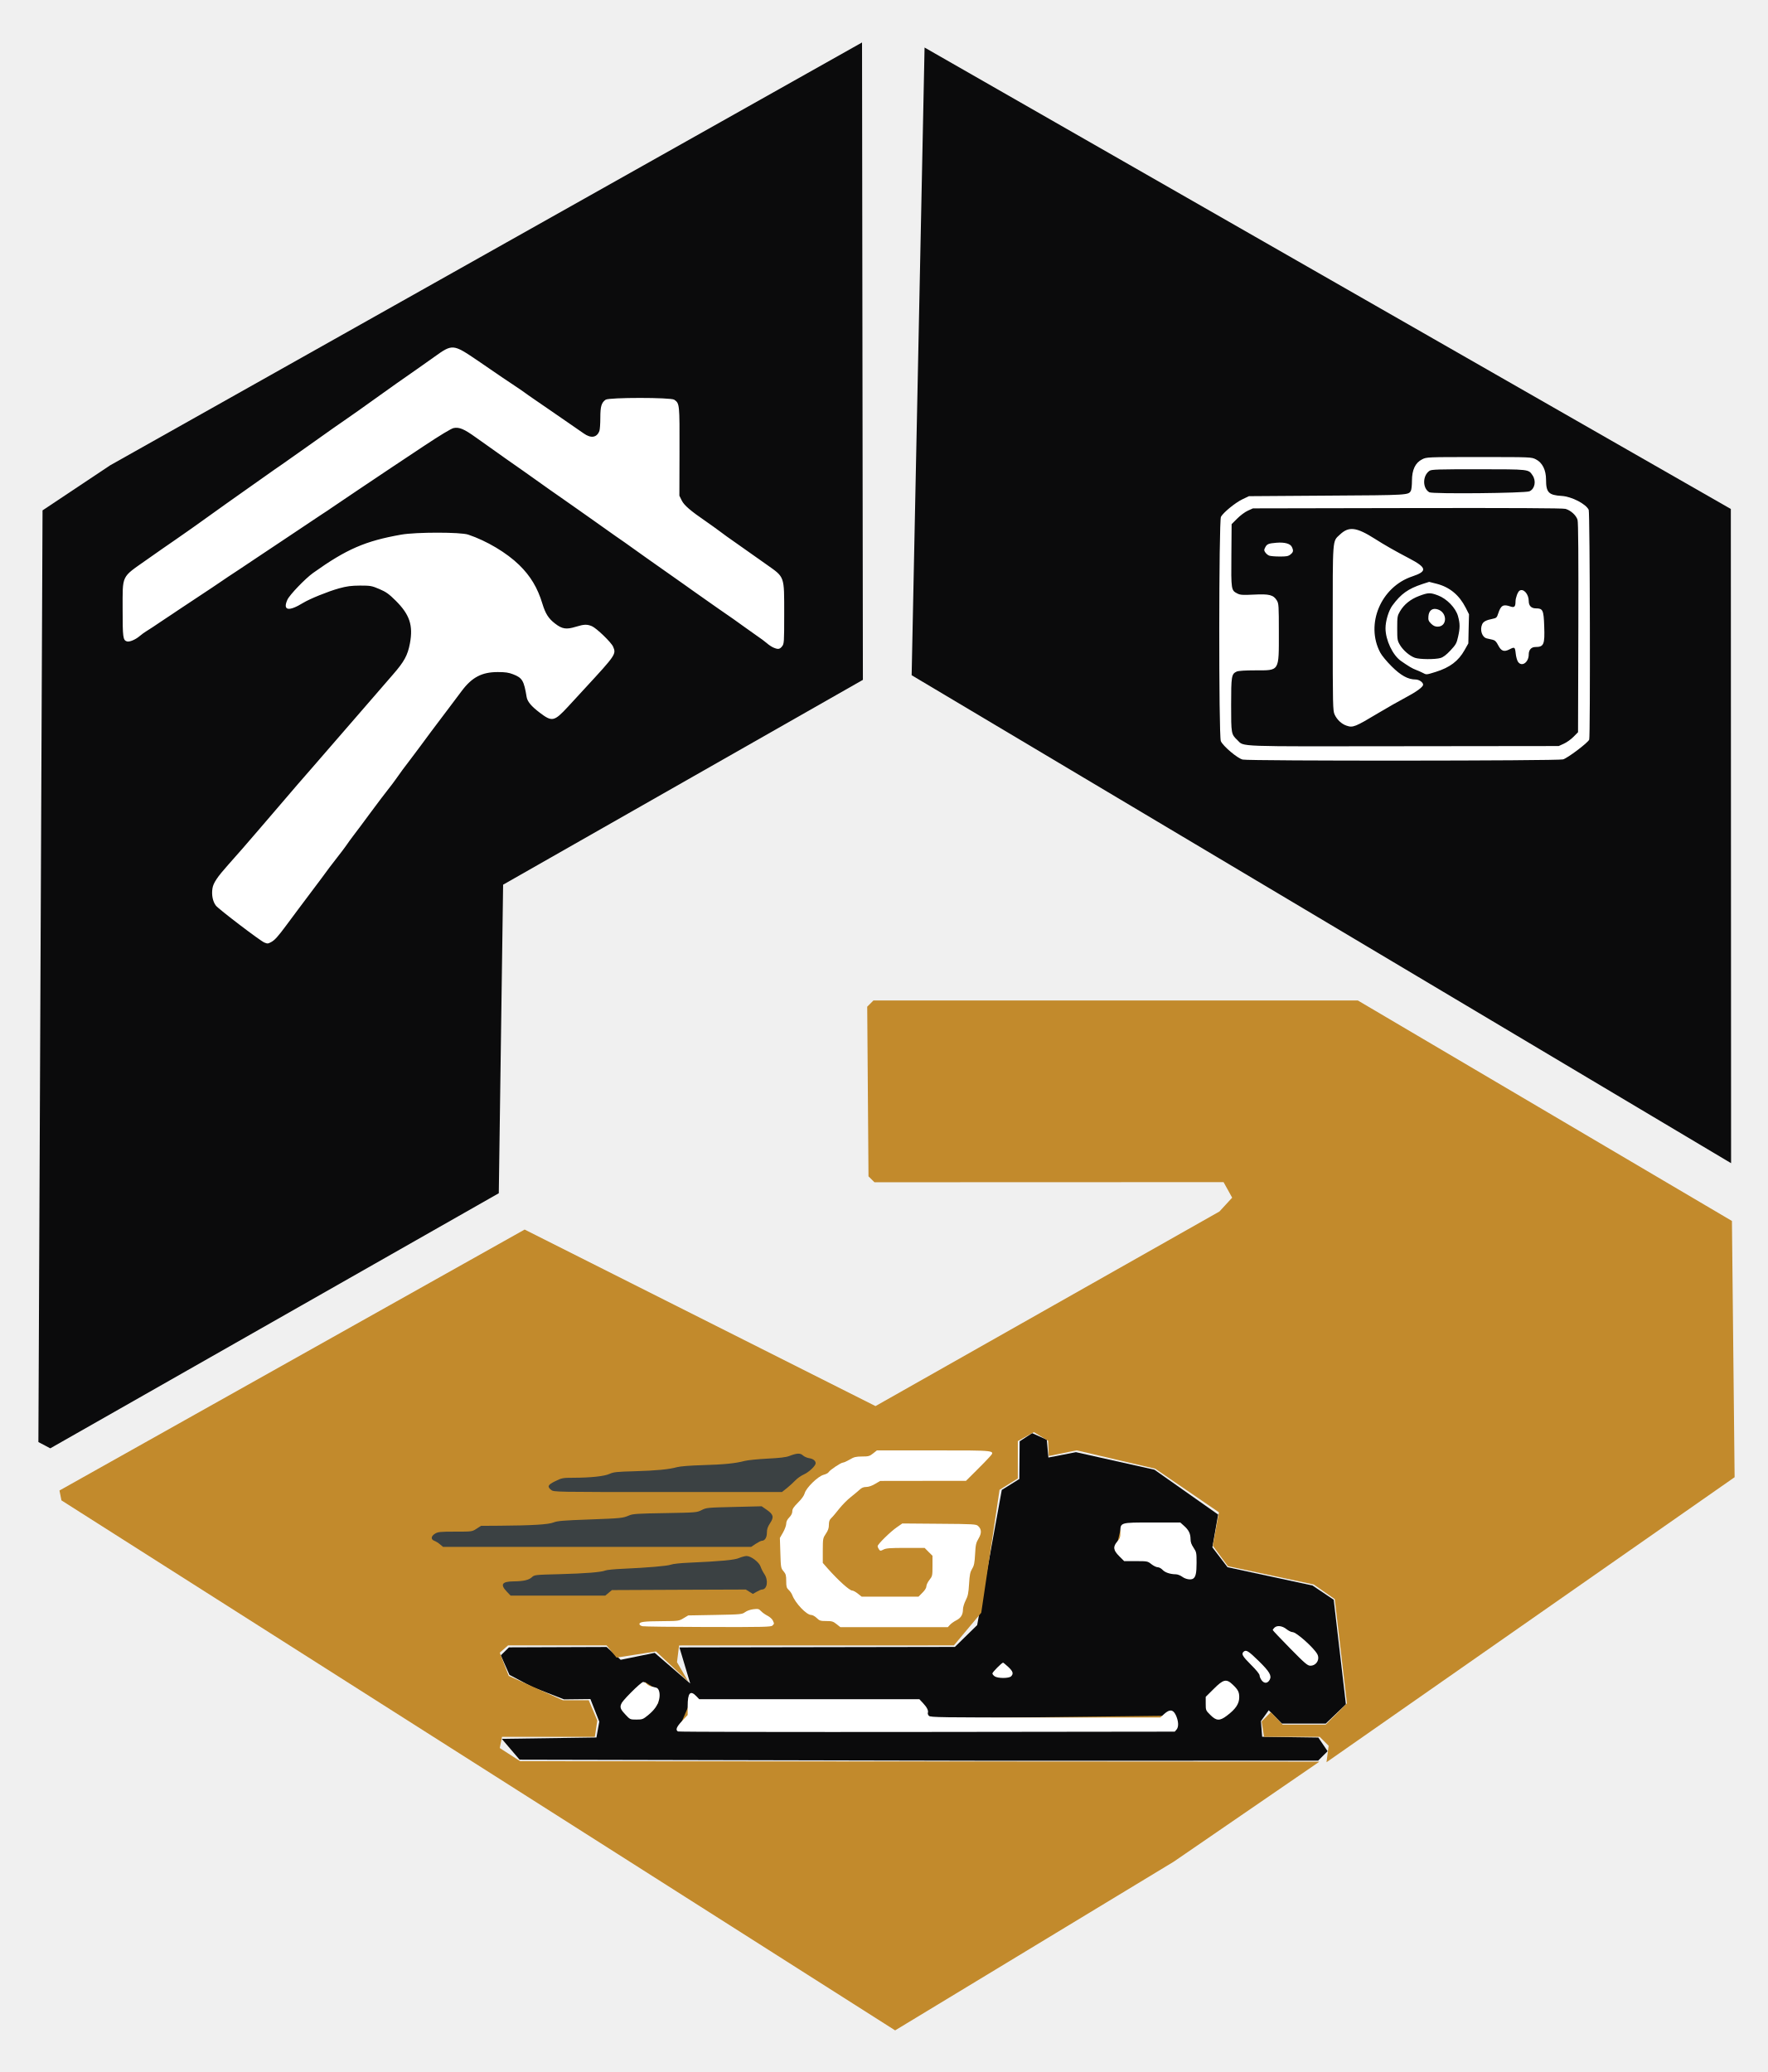
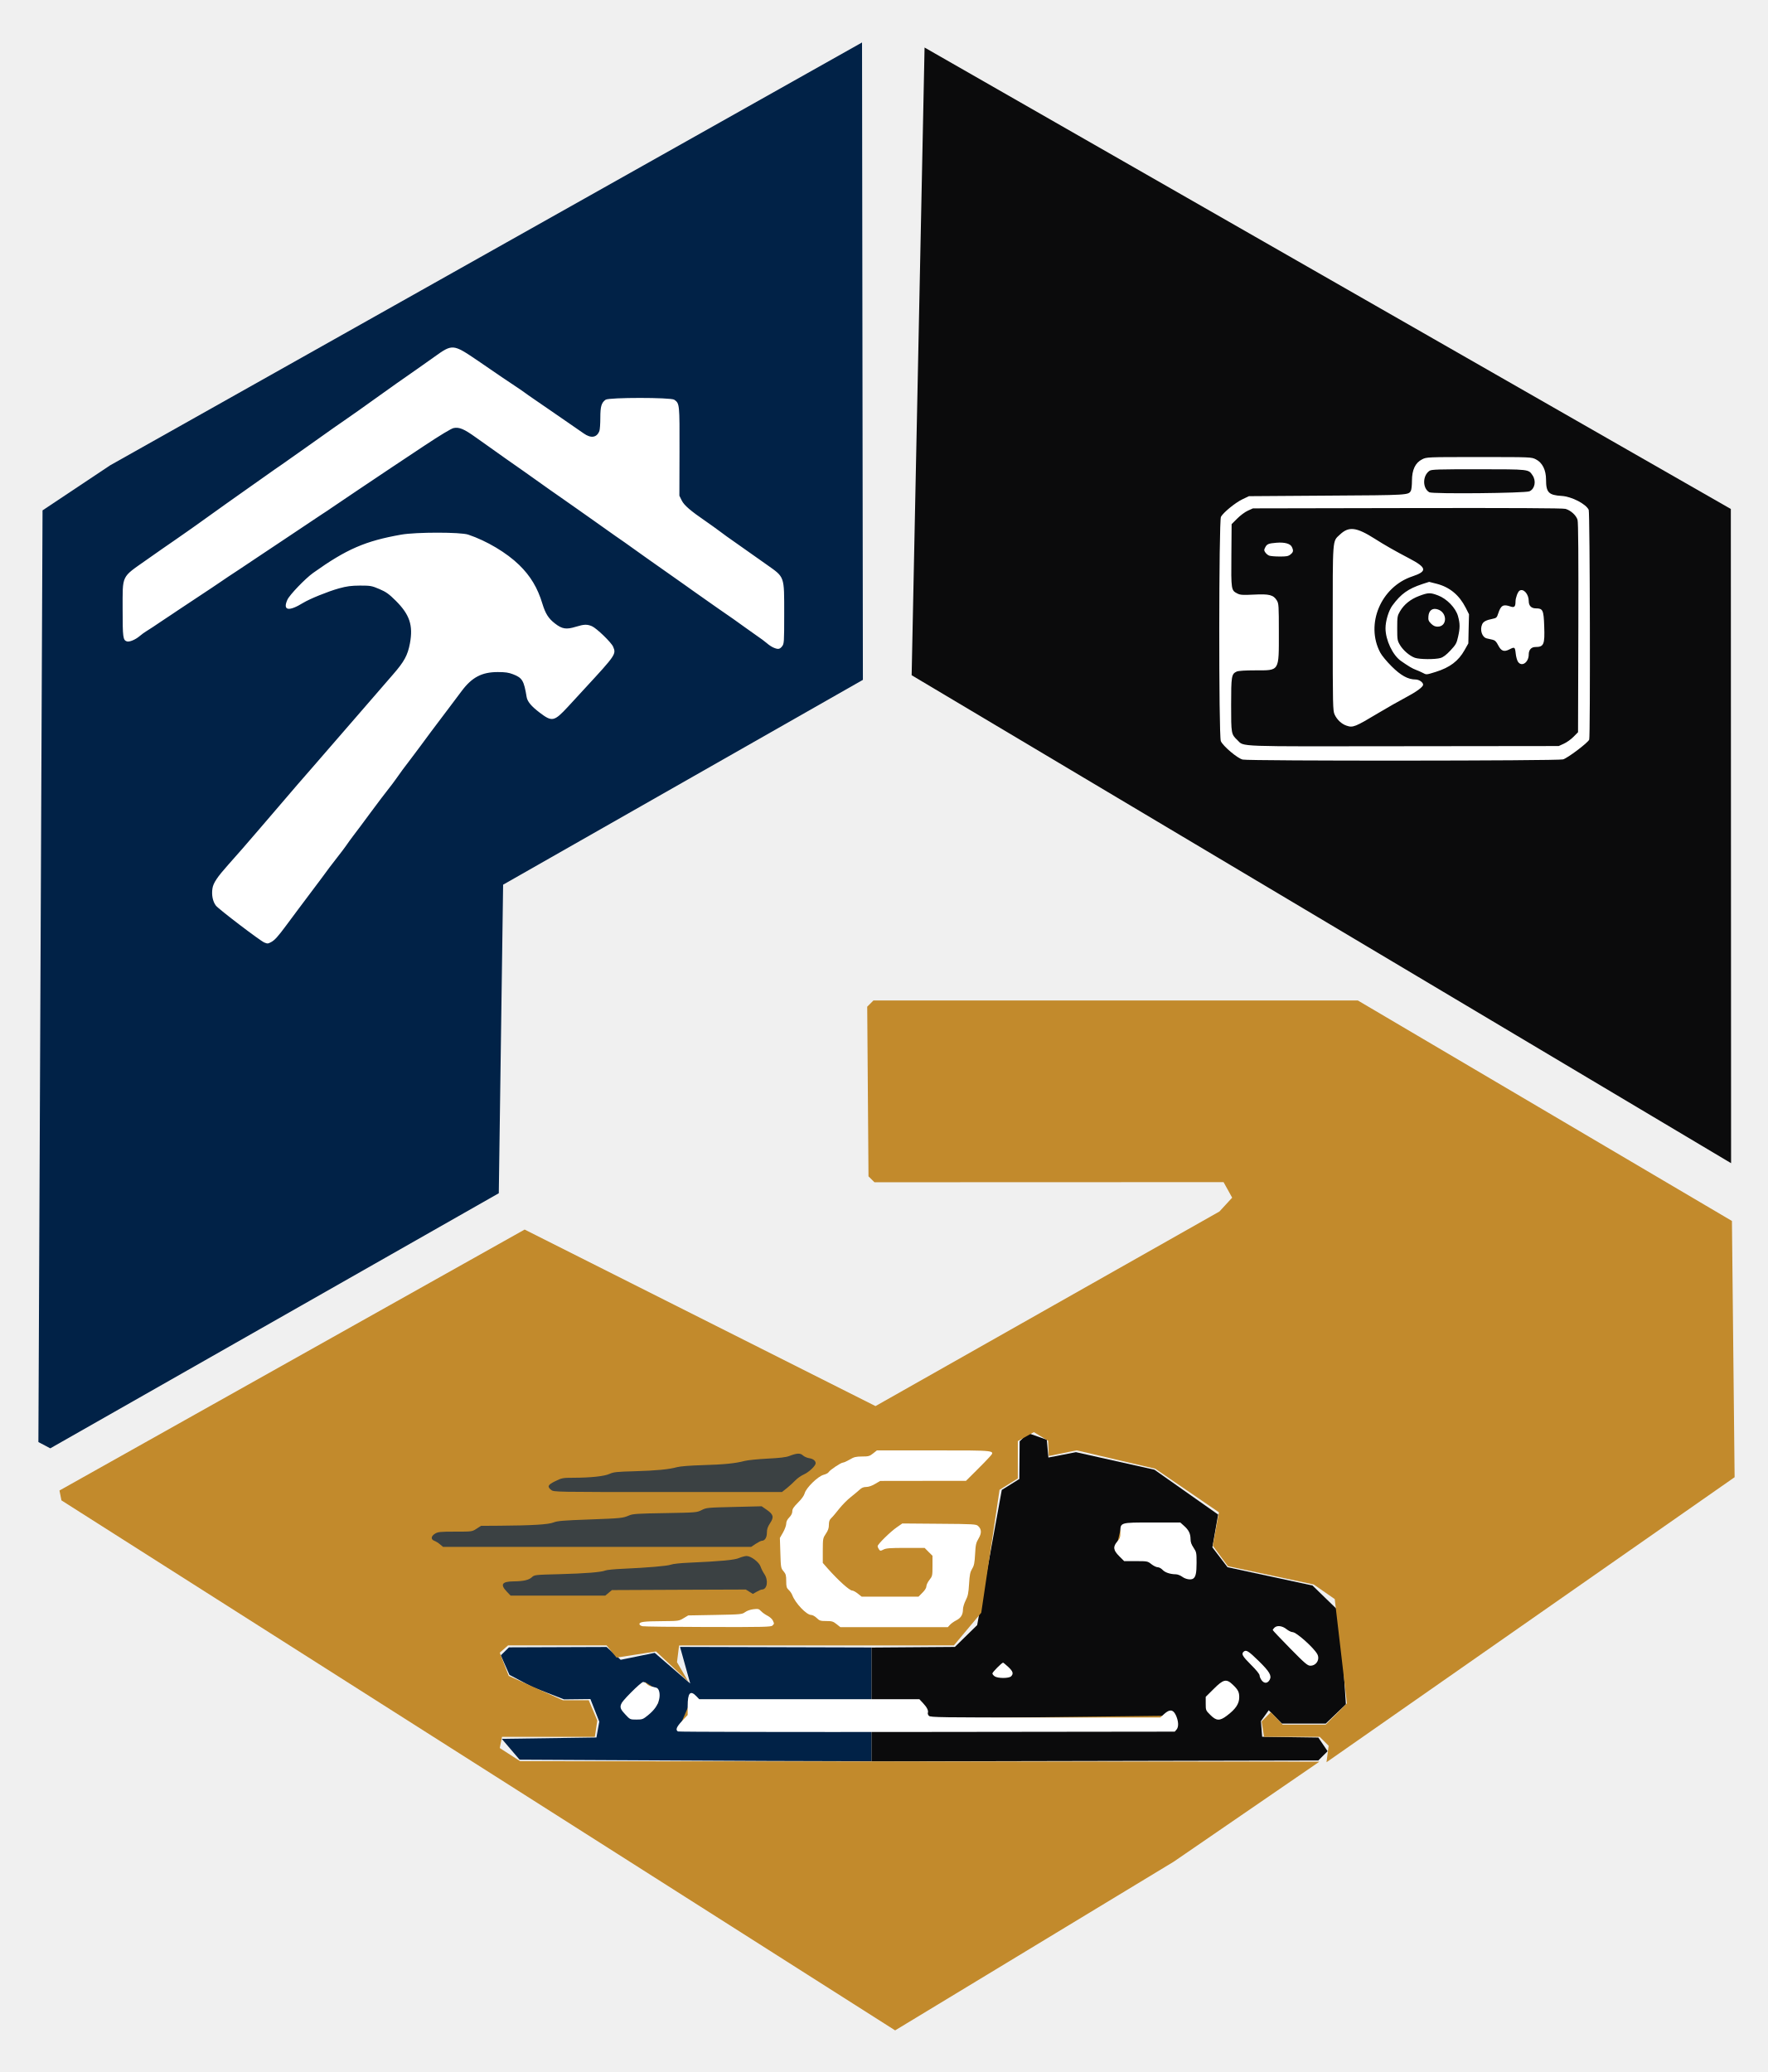
<svg xmlns="http://www.w3.org/2000/svg" viewBox="0 0 290 340" width="290" height="340" role="img" aria-label="Genix Group mark">
-   <path fill="#0B0B0C" fill-rule="evenodd" d="M162.60 288.92L85.25 288.75L82.33 285.33L97.86 285.11L98.33 282.51L96.87 278.80L92.54 278.85L87.35 276.83L83.59 274.83L82.17 271.63L83.51 270.32L99.53 270.26L101.84 272.36L107.42 271.22L113.25 276.25L111.48 270.33L156.67 270.25L160.33 266.67L164.37 244.49L167.25 242.69L167.30 236.51L169.35 235.17L171.75 236.25L172.02 239.17L176.54 238.29L189.42 241.17L199.87 248.53L198.92 253.91L201.41 257.17L215.35 260.17L218.83 262.51L220.83 279.67L217.52 282.83L210.33 282.83L208.17 280.64L206.89 282.42L207.09 284.99L216.31 285.12L217.83 287.36L216.28 288.91ZM8.25 237.66L6.30 236.63L6.98 83.75L18.10 76.34L141.44 6.97L141.58 111.56L82.55 145.17L81.84 195.80ZM284.03 190.87L149.58 110.80L151.70 7.80L283.99 83.52Z" />
+   <path fill="#012247" fill-rule="evenodd" d="M125.96 288.96L85.25 288.75L82.33 285.33L97.86 285.11L98.33 282.51L96.87 278.80L92.54 278.85L87.35 276.83L83.59 274.83L82.17 271.63L83.51 270.32L99.53 270.26L101.84 272.36L107.42 271.22L113.25 276.25L111.58 270.25L143.00 270.34L143.00 289.01ZM8.25 237.66L6.30 236.63L6.98 83.75L18.10 76.34L141.44 6.97L141.58 111.56L82.55 145.17L81.84 195.80Z" />
+   <path fill="#0B0B0C" fill-rule="evenodd" d="M179.66 288.96L143.00 289.04L143.00 270.35L156.67 270.25L160.33 266.67L164.37 244.49L167.25 242.69L167.30 236.51L168.69 235.17L171.75 236.25L172.02 239.17L176.54 238.29L189.42 241.17L199.87 248.53L198.92 253.91L201.41 257.17L215.35 260.17L219.83 264.52L220.83 279.67L217.52 282.83L210.33 282.83L208.17 280.64L206.89 282.42L207.09 284.99L216.31 285.12L217.83 287.36L216.31 288.88ZM284.03 190.87L149.58 110.80L151.70 7.80L283.99 83.52Z" />
  <path fill="#C28A2C" fill-rule="evenodd" d="M146.87 333.17L10.08 246.20L9.76 244.58L86.08 201.76L143.65 230.73L200.08 198.80L202.17 196.53L200.76 193.98L143.48 194.00L142.50 193.03L142.29 165.19L143.31 164.17L222.79 164.17L284.17 200.35L284.61 242.40L217.65 289.17L218.00 286.47L216.53 285.00L207.40 285.00L207.00 282.47L208.52 280.96L210.45 283.00L217.51 283.00L221.00 279.51L219.00 262.40L215.55 260.00L201.47 257.00L198.99 253.64L200.00 248.16L189.54 241.00L176.64 237.99L172.08 238.92L171.98 236.43L169.64 235.00L167.00 236.47L167.00 242.60L164.00 244.47L161.00 264.64L156.51 270.00L111.42 270.01L111.08 272.75L112.92 275.92L107.64 270.99L101.16 272.00L99.53 270.00L83.36 270.00L82.00 271.19L83.47 275.00L92.36 279.00L96.60 279.00L98.00 282.32L97.60 285.00L82.37 285.00L82.00 286.84L85.35 289.00L216.48 289.08L192.58 305.49ZM151.91 284.00L111.22 284.00L113.81 277.98L114.25 278.92L150.68 279.00L152.40 282.00L193.00 281.52L192.60 284.00ZM104.48 281.99L102.00 279.46L105.82 276.00L108.00 277.37L108.00 279.49ZM199.98 281.99L198.00 280.52L198.00 278.48L201.53 276.00L203.00 279.44ZM215.01 272.99L209.08 267.08L212.51 268.00L216.00 271.49ZM194.98 259.00L188.64 256.00L184.47 256.00L183.00 254.53L184.00 250.40L193.53 250.00L196.00 254.36L196.00 258.60Z" />
  <path fill="#FFFFFF" fill-rule="evenodd" d="M111.24 284.12C110.80 283.87 110.99 283.38 111.92 282.39L112.83 281.42L112.83 279.95C112.83 277.79 113.26 277.30 114.25 278.33L114.73 278.83L132.79 278.83L150.85 278.83L151.44 279.46C152.09 280.15 152.37 280.71 152.24 281.06C152.19 281.19 152.27 281.41 152.42 281.56C152.67 281.81 154.34 281.83 171.53 281.83L190.38 281.83L191.03 281.24C191.91 280.45 192.46 280.50 192.90 281.39C193.37 282.36 193.43 283.34 193.06 283.79L192.75 284.15L152.11 284.20C129.76 284.23 111.37 284.19 111.24 284.12ZM102.61 281.34C101.41 280.06 101.47 279.82 103.53 277.73C104.47 276.78 105.36 276.00 105.53 276.00C105.69 276.00 105.95 276.14 106.12 276.32C106.28 276.50 106.64 276.69 106.92 276.75C107.19 276.81 107.54 276.90 107.69 276.94C108.14 277.06 108.35 277.92 108.16 278.81C107.94 279.80 107.38 280.60 106.31 281.47C105.51 282.12 105.39 282.17 104.42 282.17C103.39 282.17 103.37 282.16 102.61 281.34ZM198.59 281.41C197.84 280.67 197.83 280.64 197.83 279.55L197.83 278.44L199.14 277.14C200.74 275.54 201.22 275.43 202.29 276.46C203.14 277.27 203.33 277.66 203.33 278.50C203.33 279.57 202.75 280.45 201.29 281.54C200.13 282.42 199.57 282.40 198.59 281.41ZM207.02 275.74C206.83 275.49 206.67 275.13 206.67 274.93C206.67 274.71 206.15 274.06 205.25 273.17C203.83 271.75 203.63 271.38 204.08 271.01C204.47 270.68 204.86 270.93 206.52 272.55C208.31 274.31 208.70 274.97 208.32 275.65C207.98 276.25 207.45 276.29 207.02 275.74ZM163.20 275.07C163.00 274.93 162.83 274.72 162.83 274.60C162.83 274.39 164.38 272.83 164.58 272.83C164.63 272.83 165.01 273.14 165.42 273.52C166.21 274.25 166.33 274.64 165.90 275.07C165.55 275.43 163.71 275.43 163.20 275.07ZM211.65 270.46C210.10 268.88 208.83 267.54 208.83 267.48C208.83 267.41 208.95 267.24 209.10 267.10C209.52 266.67 210.38 266.77 211.08 267.33C211.43 267.61 211.89 267.83 212.11 267.83C212.70 267.83 215.50 270.32 216.12 271.40C216.62 272.26 216.00 273.33 215.00 273.33C214.54 273.33 214.11 272.96 211.65 270.46ZM194.00 258.75C193.69 258.52 193.21 258.33 192.93 258.33C192.00 258.32 191.16 258.04 190.75 257.60C190.53 257.36 190.17 257.17 189.95 257.17C189.73 257.17 189.26 256.94 188.92 256.67C188.30 256.18 188.25 256.17 186.37 256.17L184.45 256.17L183.64 255.36C182.65 254.37 182.58 253.80 183.33 252.94C183.76 252.45 183.83 252.24 183.83 251.44C183.83 249.80 183.71 249.83 189.08 249.83L193.66 249.83L194.25 250.36C195.03 251.04 195.33 251.65 195.34 252.53C195.34 253.05 195.48 253.45 195.84 253.98C196.31 254.68 196.33 254.80 196.33 256.45C196.33 258.11 196.19 258.76 195.77 259.04C195.39 259.29 194.55 259.15 194.00 258.75ZM43.37 154.66C42.70 154.39 35.86 149.18 35.42 148.60C34.91 147.93 34.69 146.86 34.86 145.78C34.99 144.90 35.66 143.90 37.42 141.93C38.84 140.34 40.43 138.53 42.60 135.99C48.75 128.80 50.00 127.36 51.55 125.60C52.44 124.58 55.38 121.20 58.07 118.08C60.76 114.97 63.65 111.63 64.49 110.67C66.33 108.56 66.89 107.53 67.26 105.57C67.81 102.62 67.22 100.85 64.93 98.57C63.81 97.46 63.35 97.13 62.25 96.66C61.00 96.13 60.80 96.09 59.08 96.09C57.61 96.10 56.93 96.19 55.61 96.55C53.82 97.05 50.81 98.27 49.75 98.92C47.36 100.39 46.36 100.20 47.15 98.42C47.50 97.63 50.08 94.94 51.38 94.01C56.86 90.10 59.94 88.77 65.83 87.73C68.26 87.30 75.57 87.30 76.83 87.73C79.86 88.75 83.13 90.70 85.19 92.71C87.04 94.51 88.22 96.48 89.00 99.08C89.50 100.71 90.00 101.50 91.07 102.32C92.23 103.22 92.91 103.33 94.47 102.85C95.85 102.43 96.31 102.42 97.11 102.75C97.87 103.07 100.30 105.41 100.60 106.12C101.12 107.33 101.05 107.45 96.00 112.92C95.40 113.57 94.14 114.93 93.20 115.96C90.92 118.42 90.59 118.49 88.54 116.93C87.18 115.90 86.54 115.13 86.41 114.38C85.97 111.69 85.70 111.23 84.20 110.65C83.46 110.36 82.91 110.28 81.67 110.28C79.06 110.28 77.43 111.14 75.75 113.39C75.29 114.01 74.45 115.13 73.88 115.88C73.32 116.63 72.65 117.51 72.41 117.83C72.17 118.15 71.36 119.23 70.61 120.22C69.86 121.22 69.14 122.20 69.00 122.40C68.86 122.60 68.19 123.50 67.50 124.40C66.15 126.17 65.88 126.53 65.01 127.77C64.70 128.22 64.11 129.00 63.71 129.50C63.30 130.00 62.00 131.73 60.81 133.33C59.63 134.94 58.34 136.66 57.95 137.16C57.57 137.66 57.05 138.38 56.80 138.75C56.55 139.11 55.93 139.94 55.42 140.58C54.91 141.22 54.30 142.01 54.07 142.33C53.59 143.01 52.53 144.42 48.90 149.25C48.49 149.80 47.62 150.96 46.98 151.83C45.59 153.71 45.07 154.28 44.47 154.60C43.95 154.87 43.89 154.87 43.37 154.66ZM203.90 124.64C203.06 124.46 200.65 122.42 200.31 121.61C199.95 120.77 199.98 85.44 200.33 84.80C200.74 84.08 202.67 82.50 203.83 81.94L204.92 81.42L217.75 81.33C231.24 81.25 231.10 81.25 231.50 80.51C231.59 80.33 231.67 79.60 231.67 78.87C231.67 77.11 232.22 75.93 233.33 75.38C234.07 75.00 234.08 75.00 242.67 75.00C251.25 75.00 251.26 75.00 252.01 75.38C253.06 75.91 253.67 77.12 253.67 78.70C253.67 80.81 254.09 81.25 256.25 81.38C257.87 81.48 260.22 82.69 260.67 83.66C260.87 84.10 260.95 120.84 260.75 121.37C260.55 121.88 257.21 124.40 256.46 124.61C255.57 124.86 204.97 124.89 203.90 124.64ZM256.60 122.03C257.07 121.82 257.78 121.31 258.18 120.90L258.92 120.15L258.97 103.03C259.00 91.33 258.96 85.72 258.84 85.31C258.62 84.56 257.72 83.74 256.85 83.50C256.40 83.38 248.25 83.34 230.89 83.37L205.58 83.42L204.74 83.80C204.27 84.01 203.48 84.60 202.99 85.10L202.08 86.01L202.04 91.13C201.99 96.78 202.01 96.87 203.00 97.38C203.51 97.64 203.87 97.66 205.75 97.57C208.26 97.44 208.94 97.62 209.50 98.53C209.81 99.05 209.83 99.36 209.83 103.80C209.83 110.24 209.98 110.00 205.97 110.00C204.29 110.00 203.19 110.07 202.91 110.20C202.06 110.59 202.00 110.94 202.00 115.67C202.00 120.44 202.01 120.47 203.03 121.45C204.18 122.56 202.32 122.49 230.33 122.45L255.75 122.42L256.60 122.03ZM220.92 119.07C220.12 118.80 219.37 118.10 218.98 117.25C218.69 116.62 218.67 115.87 218.67 103.08C218.67 87.99 218.60 88.90 219.85 87.72C221.32 86.33 222.55 86.49 225.61 88.43C227.12 89.40 228.99 90.46 231.15 91.59C234.14 93.15 234.25 93.74 231.71 94.59C226.57 96.31 224.00 102.42 226.46 107.07C226.70 107.54 227.54 108.56 228.33 109.34C229.83 110.84 231.03 111.50 232.26 111.50C232.83 111.50 233.50 111.96 233.50 112.35C233.50 112.72 232.44 113.50 230.59 114.48C229.55 115.03 227.58 116.15 226.21 116.97C222.31 119.31 221.98 119.44 220.92 119.07ZM233.42 110.40C233.14 110.25 232.65 110.04 232.33 109.92C231.77 109.72 231.11 109.33 229.87 108.46C228.51 107.52 227.33 105.02 227.33 103.09C227.33 101.89 227.85 100.17 228.48 99.33C229.88 97.44 231.03 96.62 233.37 95.84L234.49 95.48L235.75 95.80C237.87 96.35 239.43 97.65 240.49 99.73L241.03 100.80L240.97 103.19L240.92 105.58L240.30 106.68C239.29 108.48 237.89 109.53 235.55 110.26C234.00 110.74 234.05 110.74 233.42 110.40ZM249.06 108.58C248.91 108.35 248.74 107.73 248.69 107.20C248.57 106.15 248.52 106.12 247.64 106.57C246.77 107.01 246.31 106.84 245.82 105.89C245.52 105.29 245.29 105.07 244.92 104.98C244.64 104.92 244.21 104.82 243.96 104.76C243.17 104.59 242.77 103.36 243.19 102.44C243.39 101.99 243.86 101.75 244.92 101.54C245.52 101.42 245.61 101.34 245.83 100.64C246.26 99.33 246.65 99.11 247.83 99.52C248.47 99.75 248.66 99.56 248.66 98.70C248.67 98.09 249.03 97.10 249.33 96.92C249.97 96.52 250.83 97.49 250.83 98.62C250.83 99.40 251.25 99.83 252.01 99.83C253.15 99.83 253.28 100.10 253.37 102.77C253.48 105.77 253.31 106.17 251.91 106.17C251.26 106.17 250.83 106.64 250.83 107.38C250.83 108.71 249.67 109.50 249.06 108.58ZM236.36 107.97C236.81 107.84 237.33 107.44 237.99 106.73C238.86 105.80 239.00 105.56 239.23 104.52C239.57 103.04 239.57 102.35 239.22 101.09C238.84 99.75 237.40 98.25 235.94 97.70C234.68 97.22 234.33 97.23 232.85 97.79C231.44 98.32 230.37 99.18 229.71 100.31C229.28 101.04 229.25 101.20 229.25 103.08C229.25 104.97 229.28 105.13 229.71 105.85C230.24 106.73 231.29 107.63 232.15 107.94C232.91 108.21 235.50 108.23 236.36 107.97ZM126.90 106.26C126.62 106.14 126.13 105.82 125.82 105.54C125.51 105.27 124.76 104.71 124.16 104.31C123.56 103.90 122.66 103.26 122.16 102.89C121.26 102.22 119.57 101.04 117.85 99.86C117.36 99.53 116.75 99.10 116.51 98.92C116.26 98.73 115.62 98.28 115.09 97.92C114.56 97.55 113.92 97.10 113.67 96.92C113.42 96.73 112.84 96.32 112.38 96.00C111.92 95.68 110.42 94.63 109.06 93.66C107.70 92.69 106.42 91.79 106.22 91.66C106.03 91.53 105.24 90.97 104.48 90.42C103.72 89.87 102.82 89.23 102.49 89.00C102.16 88.77 101.48 88.30 100.99 87.96C100.49 87.62 99.78 87.12 99.42 86.85C99.05 86.58 98.15 85.94 97.42 85.43C96.68 84.92 95.45 84.04 94.67 83.49C93.89 82.94 92.88 82.23 92.42 81.91C91.96 81.60 90.98 80.91 90.23 80.38C87.20 78.22 84.39 76.23 83.08 75.33C82.81 75.14 82.17 74.69 81.67 74.33C81.16 73.97 80.52 73.51 80.25 73.32C79.98 73.13 78.97 72.42 78.02 71.74C76.14 70.39 75.35 70.06 74.43 70.24C74.06 70.31 72.24 71.40 69.62 73.14C67.31 74.68 64.89 76.28 64.25 76.71C62.36 77.96 54.79 83.06 54.33 83.38C54.10 83.55 53.43 84.00 52.83 84.38C52.24 84.77 51.56 85.22 51.33 85.38C51.10 85.54 49.07 86.90 46.81 88.40C44.55 89.90 42.53 91.25 42.31 91.40C42.09 91.56 40.75 92.45 39.33 93.39C37.91 94.32 36.56 95.22 36.33 95.39C36.10 95.55 35.38 96.04 34.73 96.47C33.49 97.28 30.10 99.53 29.27 100.09C29.01 100.27 28.51 100.60 28.17 100.83C27.82 101.06 27.34 101.38 27.10 101.54C26.86 101.70 26.47 101.96 26.23 102.12C25.99 102.29 25.48 102.62 25.10 102.88C24.73 103.13 24.20 103.47 23.93 103.63C23.67 103.79 23.21 104.12 22.91 104.38C22.22 104.97 21.23 105.38 20.82 105.25C20.18 105.04 20.12 104.60 20.12 99.99C20.13 94.24 19.84 94.84 24.00 91.90C24.96 91.21 26.12 90.40 26.58 90.09C27.04 89.78 28.02 89.11 28.75 88.59C29.48 88.08 30.35 87.47 30.67 87.25C30.99 87.03 31.60 86.60 32.02 86.30C35.56 83.76 39.22 81.15 40.33 80.38C40.56 80.22 41.86 79.30 43.22 78.34C44.58 77.37 45.97 76.40 46.32 76.17C46.66 75.94 48.31 74.77 49.99 73.58C54.89 70.10 55.72 69.52 56.36 69.09C57.11 68.59 60.23 66.38 62.17 64.98C63.73 63.85 66.37 61.99 68.42 60.57C69.15 60.06 70.42 59.16 71.25 58.57C74.26 56.41 74.31 56.42 78.39 59.18C80.05 60.32 81.83 61.53 82.33 61.88C82.84 62.23 83.77 62.86 84.42 63.28C85.06 63.70 85.77 64.19 86.00 64.36C86.23 64.53 87.04 65.11 87.81 65.63C88.57 66.15 89.52 66.81 89.92 67.08C90.31 67.36 91.62 68.26 92.82 69.08C94.01 69.91 95.34 70.83 95.77 71.12C96.97 71.97 97.93 71.82 98.35 70.71C98.43 70.49 98.50 69.53 98.50 68.56C98.50 66.69 98.68 66.08 99.37 65.59C99.93 65.20 110.07 65.20 110.63 65.59C111.51 66.21 111.51 66.27 111.49 74.09L111.47 81.34L111.86 82.13C112.26 82.93 113.27 83.80 115.92 85.62C116.56 86.06 117.53 86.76 118.08 87.17C119.09 87.93 119.25 88.04 120.75 89.09C121.71 89.76 123.59 91.09 125.85 92.69C128.77 94.76 128.67 94.47 128.67 100.72C128.67 105.43 128.65 105.64 128.32 106.06C127.94 106.55 127.66 106.59 126.90 106.26ZM234.81 102.34C234.39 101.92 234.32 101.73 234.37 101.14C234.44 100.16 235.04 99.71 235.91 100.00C237.51 100.52 237.48 102.83 235.88 102.83C235.47 102.83 235.17 102.69 234.81 102.34ZM208.23 91.17C208.03 91.09 207.75 90.86 207.61 90.65C207.38 90.33 207.38 90.23 207.59 89.83C207.87 89.27 208.12 89.17 209.44 89.06C210.79 88.95 211.72 89.21 211.97 89.76C212.26 90.38 212.21 90.60 211.73 90.99C211.36 91.28 211.06 91.33 209.94 91.32C209.19 91.32 208.42 91.25 208.23 91.17ZM250.95 80.62C251.84 80.22 252.09 78.92 251.45 77.99C250.78 76.99 250.95 77.01 242.58 77.00C235.89 77.00 234.86 77.03 234.54 77.26C233.39 78.06 233.38 80.11 234.52 80.78C235.03 81.08 250.26 80.93 250.95 80.62Z" />
  <path fill="#3B4143" fill-rule="evenodd" d="M83.14 261.16C82.03 259.99 82.36 259.51 84.28 259.49C85.87 259.48 86.78 259.27 87.27 258.81C87.68 258.42 87.78 258.41 91.80 258.31C96.15 258.19 98.64 257.99 99.35 257.70C99.58 257.61 100.82 257.48 102.10 257.43C106.32 257.24 109.55 256.96 110.07 256.75C110.35 256.63 111.67 256.48 113.00 256.43C118.34 256.19 120.51 255.99 121.28 255.65C121.69 255.48 122.24 255.33 122.50 255.33C123.22 255.33 124.54 256.33 124.79 257.06C124.90 257.40 125.18 257.95 125.41 258.29C126.12 259.33 125.88 260.83 125.01 260.83C124.89 260.83 124.51 260.99 124.16 261.19L123.53 261.55L122.95 261.19L122.37 260.83L111.38 260.87L100.40 260.92L99.85 261.38L99.31 261.83L91.54 261.83L83.78 261.83L83.14 261.16ZM72.20 253.42C71.93 253.19 71.52 252.93 71.27 252.84C70.66 252.61 70.70 252.08 71.38 251.66C71.86 251.37 72.22 251.33 74.68 251.33C77.43 251.33 77.45 251.33 78.18 250.86L78.92 250.38L82.00 250.36C87.37 250.32 90.00 250.16 90.83 249.82C91.46 249.57 92.41 249.49 96.58 249.34C101.96 249.14 102.18 249.12 103.23 248.67C103.82 248.41 104.62 248.36 109.13 248.29C114.25 248.20 114.35 248.19 115.13 247.79C115.89 247.40 116.07 247.38 120.44 247.28L124.97 247.17L125.78 247.73C126.91 248.51 127.02 248.93 126.36 249.93C125.96 250.54 125.83 250.91 125.83 251.50C125.83 252.30 125.49 252.83 124.99 252.83C124.86 252.83 124.41 253.06 124.00 253.33L123.25 253.83L97.97 253.83L72.69 253.83L72.20 253.42ZM90.44 244.49C89.74 243.94 89.88 243.64 91.13 243.04C92.18 242.52 92.36 242.49 94.08 242.49C96.93 242.48 99.14 242.25 100.02 241.85C100.68 241.55 101.22 241.50 104.10 241.42C107.66 241.32 109.75 241.12 111.08 240.75C111.58 240.61 113.25 240.48 115.25 240.42C118.79 240.32 120.68 240.13 122.17 239.73C122.67 239.60 124.36 239.43 125.92 239.35C127.93 239.25 128.97 239.13 129.50 238.92C130.75 238.44 131.30 238.41 131.74 238.82C131.95 239.02 132.41 239.22 132.77 239.28C133.41 239.37 133.83 239.70 133.83 240.11C133.83 240.52 132.74 241.56 131.92 241.93C131.46 242.13 130.82 242.58 130.50 242.92C130.18 243.26 129.55 243.83 129.11 244.19L128.30 244.83L109.59 244.83C90.91 244.83 90.88 244.83 90.44 244.49Z" />
  <path fill="#FFFFFF" fill-rule="evenodd" d="M105.42 266.85C105.13 266.79 104.92 266.64 104.92 266.50C104.92 266.13 105.62 266.04 108.65 266.02C111.32 266.00 111.41 265.99 112.15 265.54L112.92 265.08L117.33 265.00C121.60 264.92 121.77 264.90 122.25 264.54C122.55 264.32 123.11 264.12 123.62 264.06C124.39 263.97 124.52 264.00 124.86 264.37C125.08 264.60 125.55 264.94 125.93 265.13C126.30 265.32 126.69 265.67 126.80 265.91C127.05 266.46 127.05 266.42 126.74 266.74C126.51 266.97 125.34 267.00 116.20 266.98C110.54 266.97 105.69 266.91 105.42 266.85ZM137.25 266.50C136.70 266.06 136.49 266.00 135.57 266.00C134.62 266.00 134.46 265.95 134.00 265.50C133.72 265.22 133.31 265.00 133.09 265.00C132.33 265.00 130.50 263.08 130.00 261.76C129.90 261.49 129.64 261.10 129.41 260.90C129.06 260.57 129.00 260.37 129.00 259.44C129.00 258.51 128.94 258.28 128.56 257.83C128.13 257.33 128.11 257.21 128.04 254.84L127.96 252.37L128.48 251.46C128.77 250.95 129.00 250.31 129.00 250.03C129.00 249.68 129.16 249.35 129.50 249.00C129.83 248.66 130.00 248.32 130.00 247.99C130.00 247.62 130.22 247.28 130.93 246.57C131.52 245.99 131.93 245.42 132.03 245.03C132.28 244.13 134.19 242.26 135.12 242.01C135.51 241.91 135.89 241.71 135.96 241.57C136.16 241.22 137.98 240.00 138.31 240.00C138.46 240.00 138.96 239.77 139.42 239.50C140.13 239.08 140.42 239.01 141.44 239.00C142.50 239.00 142.69 238.95 143.25 238.50L143.88 238.00L153.17 238.00C163.61 238.00 163.34 237.97 162.35 239.09C162.07 239.41 161.08 240.43 160.16 241.34L158.49 243.00L151.45 243.00L144.42 243.01L143.58 243.50C143.07 243.81 142.51 244.00 142.13 244.00C141.69 244.00 141.37 244.13 141.03 244.46C140.76 244.71 140.11 245.25 139.58 245.67C139.05 246.08 138.20 246.94 137.69 247.58C137.19 248.22 136.60 248.92 136.38 249.12C136.10 249.39 136.00 249.67 136.00 250.22C136.00 250.76 135.87 251.14 135.50 251.68C135.02 252.40 135.01 252.47 135.00 254.44L135.00 256.46L135.79 257.36C137.56 259.35 139.39 261.00 139.83 261.00C139.99 261.00 140.40 261.22 140.75 261.50L141.38 262.00L146.04 262.00L150.71 262.00L151.35 261.35C151.76 260.95 152.00 260.55 152.00 260.29C152.00 260.07 152.22 259.60 152.50 259.25C152.98 258.65 153.00 258.55 153.00 256.96L153.00 255.29L152.35 254.65L151.71 254.00L148.59 254.00C146.05 254.00 145.39 254.05 144.96 254.27C144.47 254.52 144.43 254.52 144.22 254.24C144.10 254.07 144.00 253.84 144.00 253.71C144.00 253.40 146.10 251.33 147.17 250.60L148.05 249.99L154.09 250.04C159.70 250.08 160.16 250.11 160.47 250.39C161.06 250.92 161.09 251.57 160.56 252.46C160.15 253.15 160.07 253.47 159.99 255.02C159.91 256.47 159.83 256.90 159.50 257.43C159.18 257.97 159.09 258.41 159.00 259.92C158.91 261.44 158.81 261.90 158.44 262.62C158.20 263.10 158.00 263.75 158.00 264.07C158.00 264.94 157.67 265.49 156.93 265.87C156.55 266.06 156.08 266.39 155.88 266.61L155.52 267.00L146.70 267.00L137.88 267.00L137.25 266.50Z" />
</svg>
